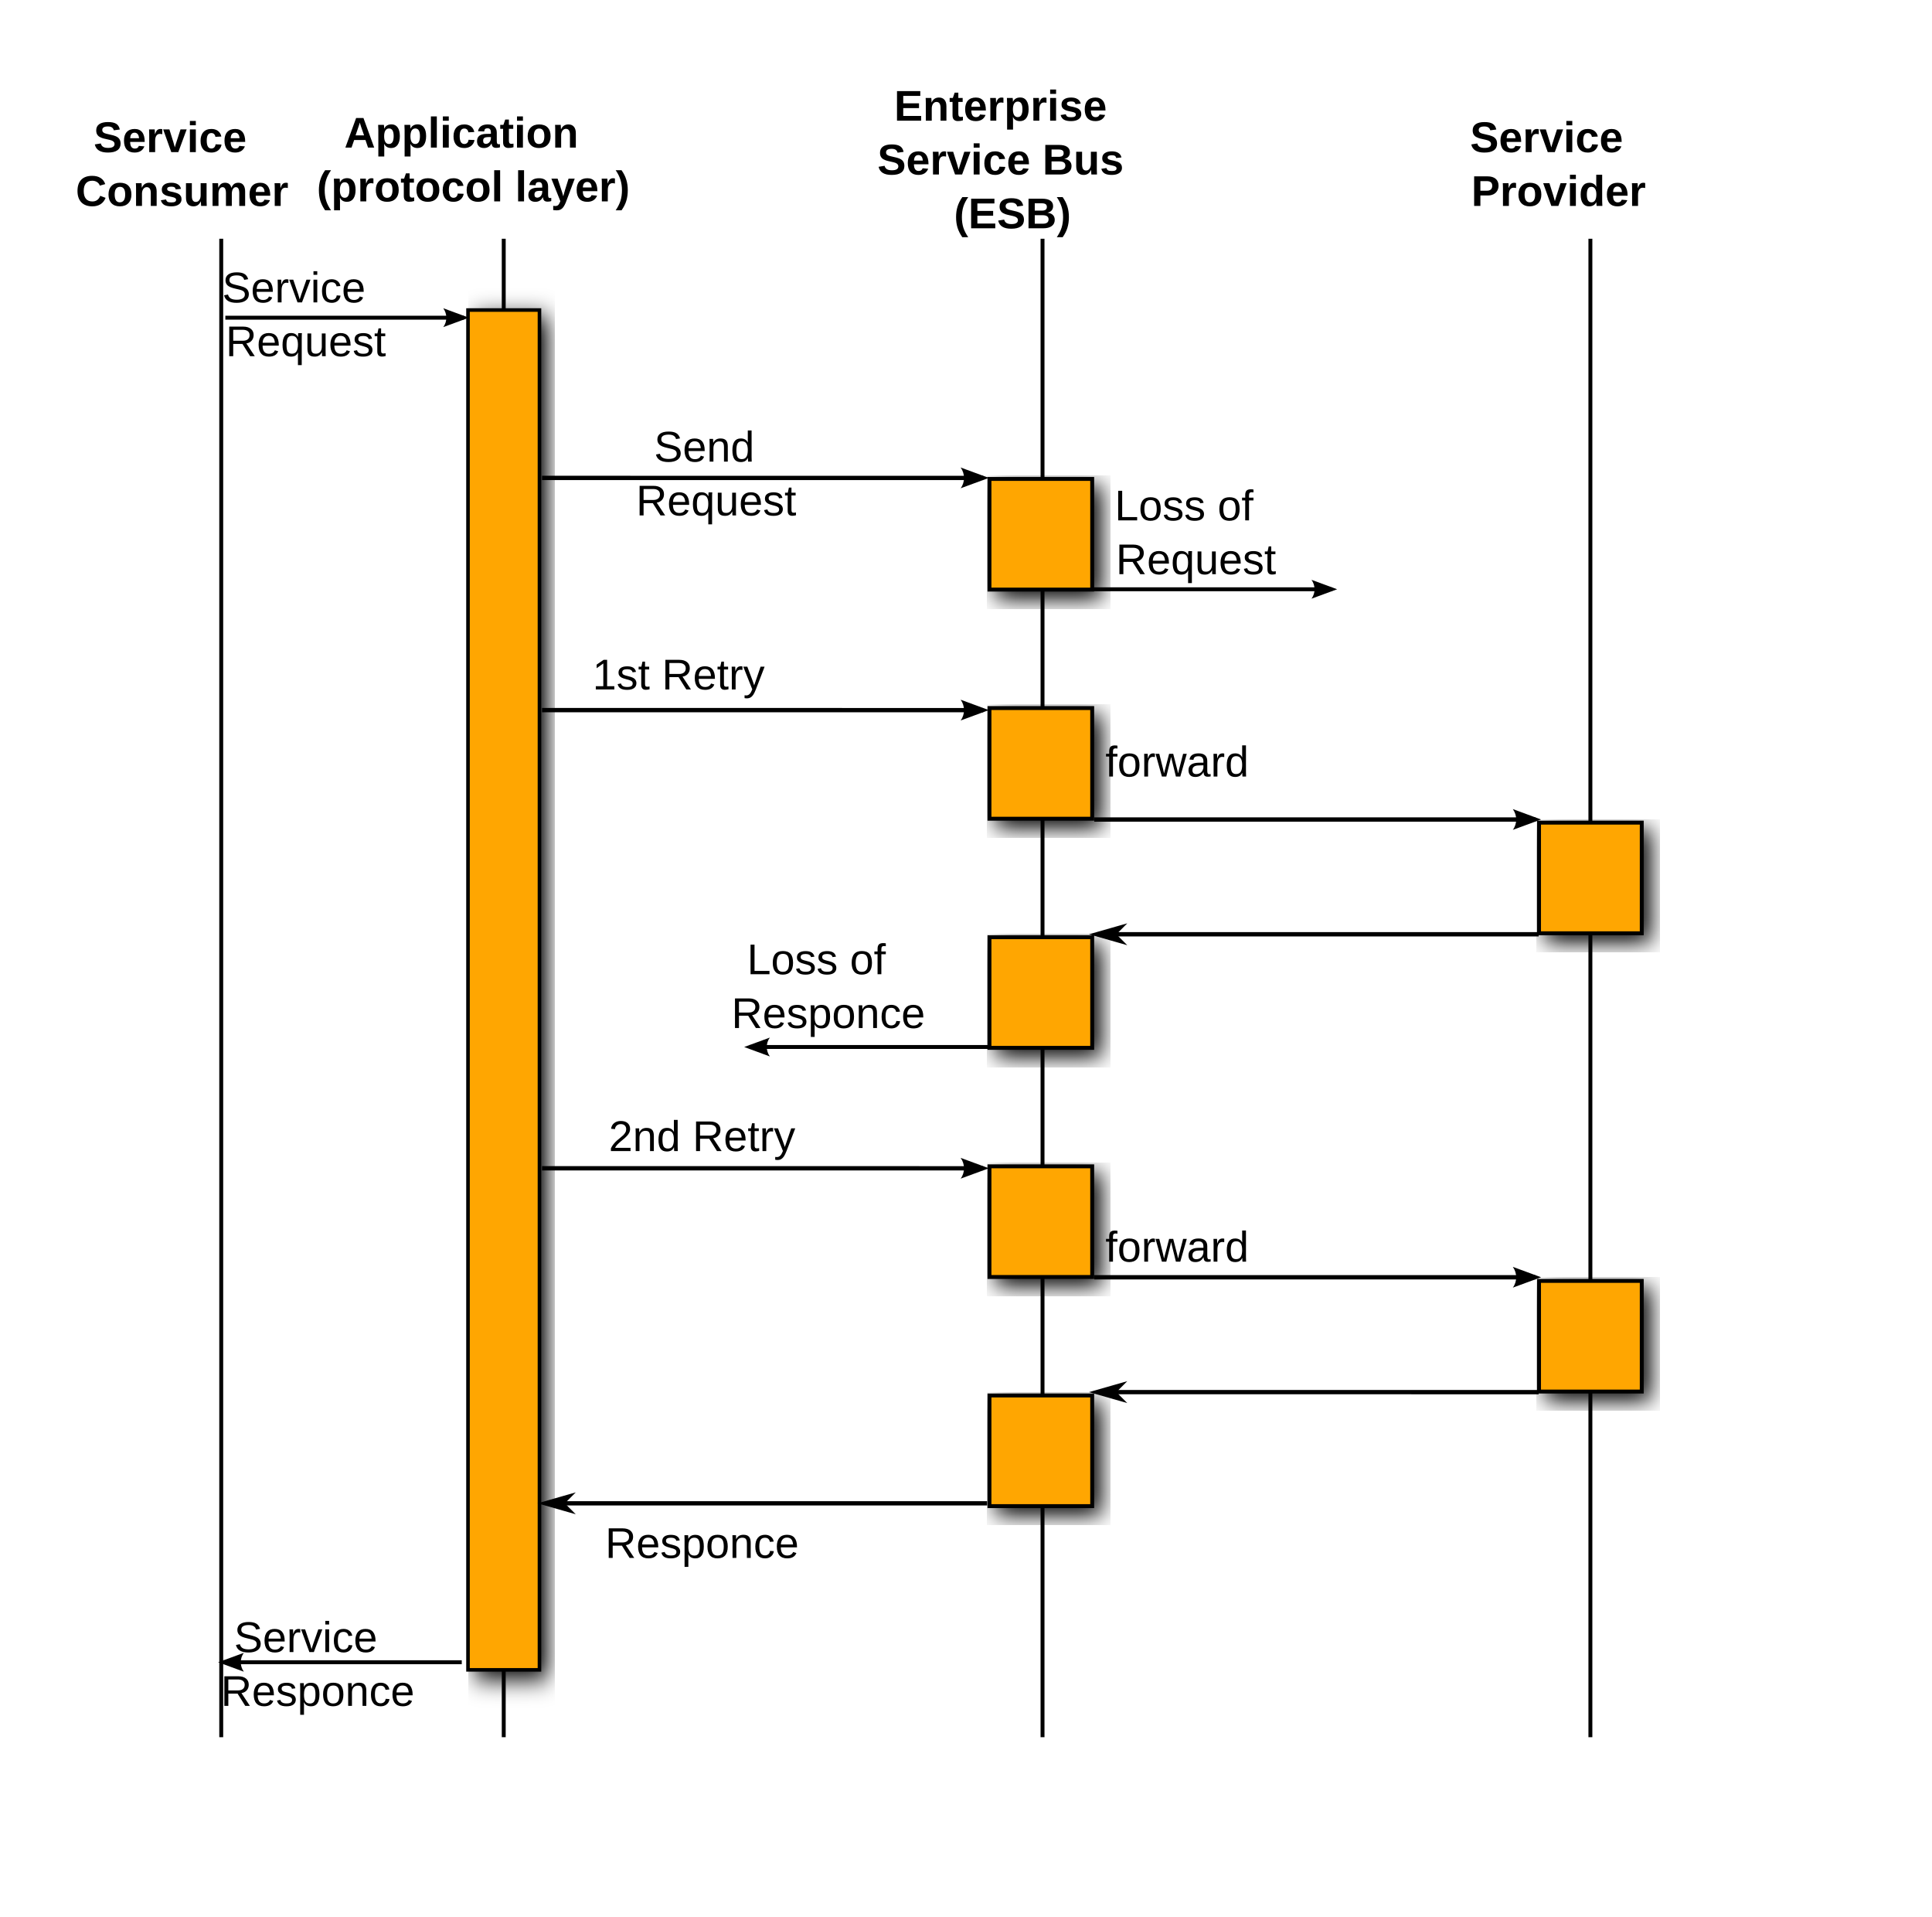
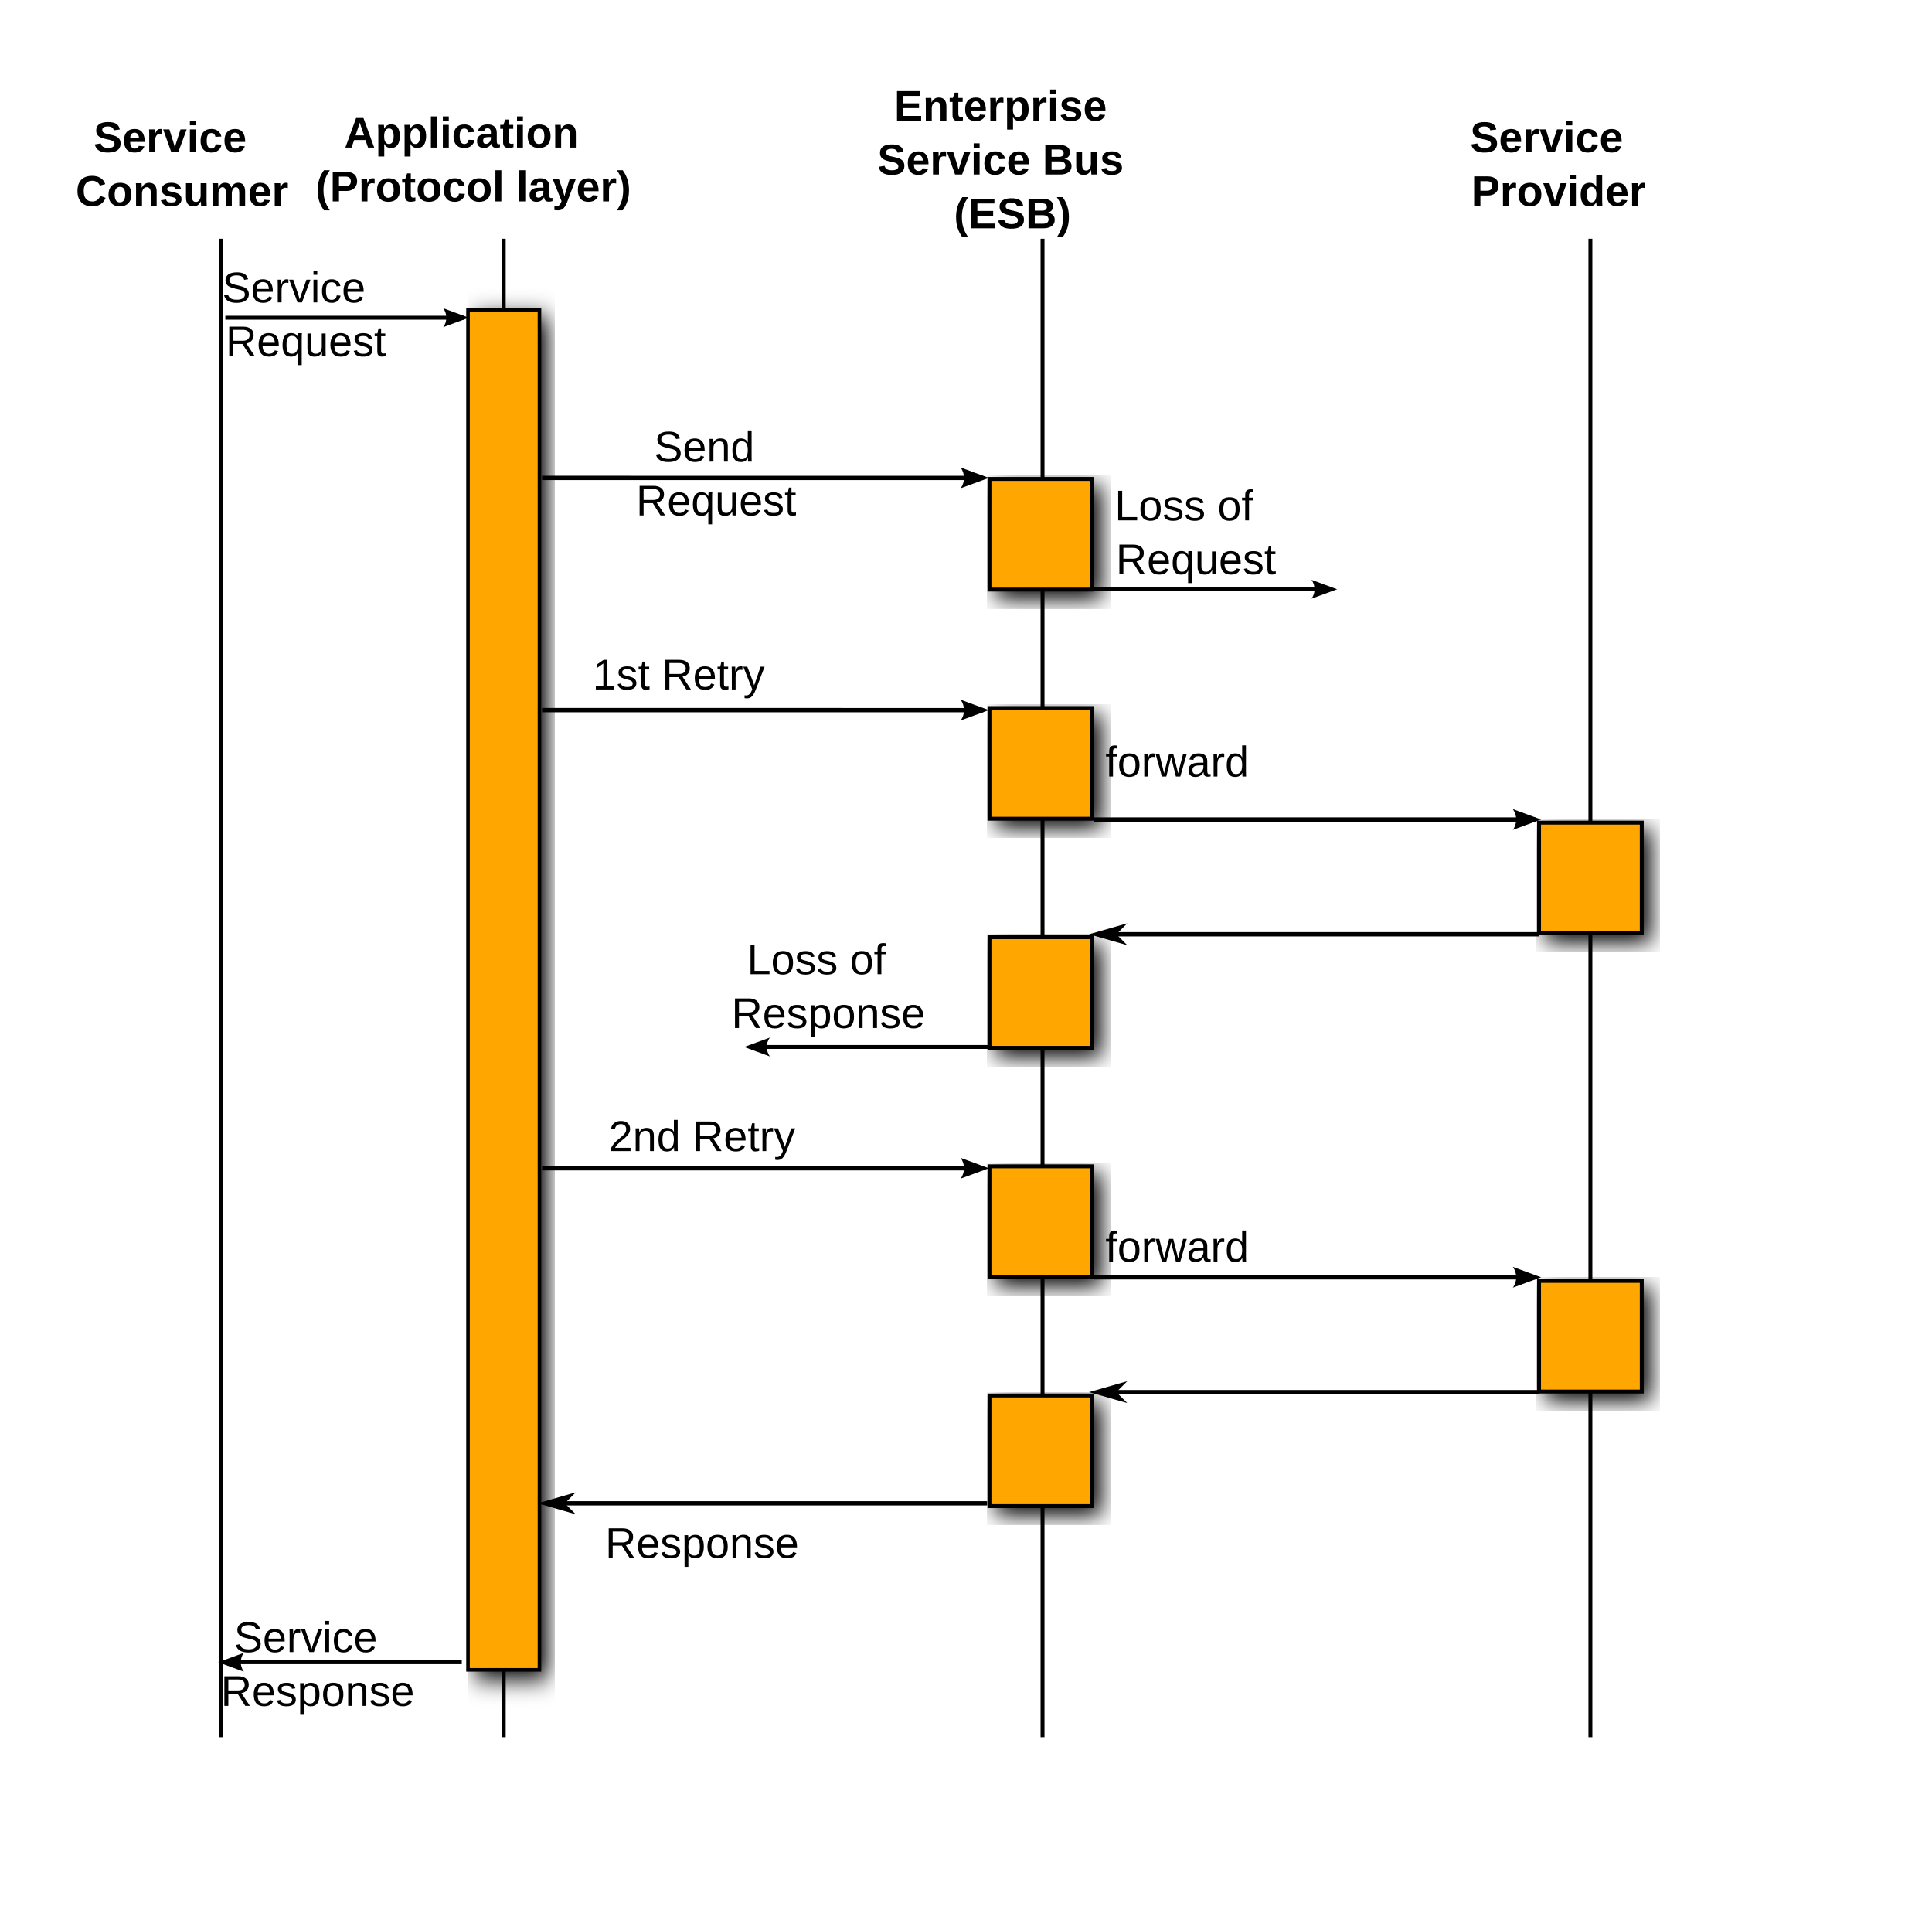
<svg xmlns="http://www.w3.org/2000/svg" width="493.954" height="489.914" id="svg30054" version="1.1">
  <defs id="defs30056">
    <marker orient="auto" refY="0" refX="0" id="Arrow2Mstart" style="overflow:visible">
      <path id="path6384" style="font-size:12px;fill-rule:evenodd;stroke-width:0.625;stroke-linejoin:round" d="M 8.719,4.034 -2.207,0.016 8.719,-4.002 c -1.745,2.372 -1.735,5.617 -6e-7,8.035 z" transform="scale(0.6,0.6)" />
    </marker>
    <marker orient="auto" refY="0" refX="0" id="Arrow1Mstart" style="overflow:visible">
      <path id="path6366" d="M 0,0 5,-5 -12.5,0 5,5 0,0 z" style="fill-rule:evenodd;stroke:#000000;stroke-width:1pt;marker-start:none" transform="matrix(0.4,0,0,0.4,4,0)" />
    </marker>
    <marker orient="auto" refY="0" refX="0" id="Arrow2Mend" style="overflow:visible">
      <path id="path6387" style="font-size:12px;fill-rule:evenodd;stroke-width:0.625;stroke-linejoin:round" d="M 8.719,4.034 -2.207,0.016 8.719,-4.002 c -1.745,2.372 -1.735,5.617 -6e-7,8.035 z" transform="scale(-0.6,-0.6)" />
    </marker>
    <filter id="filter32836" color-interpolation-filters="sRGB">
      <feGaussianBlur id="feGaussianBlur32838" stdDeviation="3" />
    </filter>
    <filter id="filter32840" color-interpolation-filters="sRGB">
      <feGaussianBlur id="feGaussianBlur32842" stdDeviation="3" />
    </filter>
    <filter id="filter32844" color-interpolation-filters="sRGB">
      <feGaussianBlur id="feGaussianBlur32846" stdDeviation="3" />
    </filter>
    <filter id="filter32848" color-interpolation-filters="sRGB">
      <feGaussianBlur id="feGaussianBlur32850" stdDeviation="3" />
    </filter>
    <filter id="filter32852" color-interpolation-filters="sRGB">
      <feGaussianBlur id="feGaussianBlur32854" stdDeviation="3" />
    </filter>
    <filter id="filter32856" color-interpolation-filters="sRGB">
      <feGaussianBlur id="feGaussianBlur32858" stdDeviation="3" />
    </filter>
    <filter id="filter32860" color-interpolation-filters="sRGB">
      <feGaussianBlur id="feGaussianBlur32862" stdDeviation="3" />
    </filter>
    <filter id="filter32864" color-interpolation-filters="sRGB">
      <feGaussianBlur id="feGaussianBlur32866" stdDeviation="3" />
    </filter>
  </defs>
  <g id="layer1" transform="translate(352.0331,-296.2681)">
    <rect y="377.516" x="-230.379" height="347.581" width="18.271" id="rect32820" style="color:#000000;fill:#000000;fill-opacity:1;fill-rule:nonzero;stroke:#000000;stroke-width:0.912;stroke-linecap:butt;stroke-linejoin:miter;stroke-miterlimit:4;stroke-opacity:1;stroke-dasharray:none;stroke-dashoffset:0;marker:none;visibility:visible;display:inline;overflow:visible;filter:url(#filter32836);enable-background:accumulate" />
    <rect style="color:#000000;fill:#000000;fill-opacity:1;fill-rule:nonzero;stroke:#000000;stroke-width:1;stroke-linecap:butt;stroke-linejoin:miter;stroke-miterlimit:4;stroke-opacity:1;stroke-dasharray:none;stroke-dashoffset:0;marker:none;visibility:visible;display:inline;overflow:visible;filter:url(#filter32840);enable-background:accumulate" id="rect32822" width="26.264" height="28.284" x="-97.056" y="479.256" />
    <rect y="508.54" x="43.449" height="28.284" width="26.264" id="rect32824" style="color:#000000;fill:#000000;fill-opacity:1;fill-rule:nonzero;stroke:#000000;stroke-width:1;stroke-linecap:butt;stroke-linejoin:miter;stroke-miterlimit:4;stroke-opacity:1;stroke-dasharray:none;stroke-dashoffset:0;marker:none;visibility:visible;display:inline;overflow:visible;filter:url(#filter32844);enable-background:accumulate" />
    <rect style="color:#000000;fill:#000000;fill-opacity:1;fill-rule:nonzero;stroke:#000000;stroke-width:1;stroke-linecap:butt;stroke-linejoin:miter;stroke-miterlimit:4;stroke-opacity:1;stroke-dasharray:none;stroke-dashoffset:0;marker:none;visibility:visible;display:inline;overflow:visible;filter:url(#filter32848);enable-background:accumulate" id="rect32826" width="26.264" height="28.284" x="-97.056" y="537.824" />
    <rect style="color:#000000;fill:#000000;fill-opacity:1;fill-rule:nonzero;stroke:#000000;stroke-width:1;stroke-linecap:butt;stroke-linejoin:miter;stroke-miterlimit:4;stroke-opacity:1;stroke-dasharray:none;stroke-dashoffset:0;marker:none;visibility:visible;display:inline;overflow:visible;filter:url(#filter32852);enable-background:accumulate" id="rect32828" width="26.264" height="28.284" x="-97.056" y="596.393" />
    <rect y="625.677" x="43.449" height="28.284" width="26.264" id="rect32830" style="color:#000000;fill:#000000;fill-opacity:1;fill-rule:nonzero;stroke:#000000;stroke-width:1;stroke-linecap:butt;stroke-linejoin:miter;stroke-miterlimit:4;stroke-opacity:1;stroke-dasharray:none;stroke-dashoffset:0;marker:none;visibility:visible;display:inline;overflow:visible;filter:url(#filter32856);enable-background:accumulate" />
    <rect style="color:#000000;fill:#000000;fill-opacity:1;fill-rule:nonzero;stroke:#000000;stroke-width:1;stroke-linecap:butt;stroke-linejoin:miter;stroke-miterlimit:4;stroke-opacity:1;stroke-dasharray:none;stroke-dashoffset:0;marker:none;visibility:visible;display:inline;overflow:visible;filter:url(#filter32860);enable-background:accumulate" id="rect32832" width="26.264" height="28.284" x="-97.056" y="654.962" />
    <rect style="color:#000000;fill:#000000;fill-opacity:1;fill-rule:nonzero;stroke:#000000;stroke-width:1;stroke-linecap:butt;stroke-linejoin:miter;stroke-miterlimit:4;stroke-opacity:1;stroke-dasharray:none;stroke-dashoffset:0;marker:none;visibility:visible;display:inline;overflow:visible;filter:url(#filter32864);enable-background:accumulate" id="rect32834" width="26.264" height="28.284" x="-97.056" y="420.687" />
    <path id="path32812" d="m -223.243,357.29 c -3.9e-4,127.674 -7.7e-4,255.349 -0.001,383.023" style="fill:none;stroke:#000000;stroke-width:1;stroke-linecap:butt;stroke-linejoin:miter;stroke-miterlimit:4;stroke-opacity:1;stroke-dasharray:none" />
    <path style="fill:none;stroke:#000000;stroke-width:1;stroke-linecap:butt;stroke-linejoin:miter;stroke-miterlimit:4;stroke-opacity:1;stroke-dasharray:none" d="m 54.582,357.29 c -3.9e-4,127.674 -7.7e-4,255.349 -10e-4,383.023" id="path32775" />
    <path id="path32773" d="m -85.489,357.29 c -3.9e-4,127.674 -7.7e-4,255.349 -0.001,383.023" style="fill:none;stroke:#000000;stroke-width:1;stroke-linecap:butt;stroke-linejoin:miter;stroke-miterlimit:4;stroke-opacity:1;stroke-dasharray:none" />
    <rect style="color:#000000;fill:#ffa601;fill-opacity:1;fill-rule:nonzero;stroke:#000000;stroke-width:0.912;stroke-linecap:butt;stroke-linejoin:miter;stroke-miterlimit:4;stroke-opacity:1;stroke-dasharray:none;stroke-dashoffset:0;marker:none;visibility:visible;display:inline;overflow:visible;enable-background:accumulate" id="rect30647" width="18.271" height="347.581" x="-232.379" y="375.516" />
    <rect y="477.256" x="-99.056" height="28.284" width="26.264" id="rect30664" style="color:#000000;fill:#ffa601;fill-opacity:1;fill-rule:nonzero;stroke:#000000;stroke-width:1;stroke-linecap:butt;stroke-linejoin:miter;stroke-miterlimit:4;stroke-opacity:1;stroke-dasharray:none;stroke-dashoffset:0;marker:none;visibility:visible;display:inline;overflow:visible;enable-background:accumulate" />
    <rect style="color:#000000;fill:#ffa601;fill-opacity:1;fill-rule:nonzero;stroke:#000000;stroke-width:1;stroke-linecap:butt;stroke-linejoin:miter;stroke-miterlimit:4;stroke-opacity:1;stroke-dasharray:none;stroke-dashoffset:0;marker:none;visibility:visible;display:inline;overflow:visible;enable-background:accumulate" id="rect30675" width="26.264" height="28.284" x="41.449" y="506.54" />
    <rect y="535.824" x="-99.056" height="28.284" width="26.264" id="rect30677" style="color:#000000;fill:#ffa601;fill-opacity:1;fill-rule:nonzero;stroke:#000000;stroke-width:1;stroke-linecap:butt;stroke-linejoin:miter;stroke-miterlimit:4;stroke-opacity:1;stroke-dasharray:none;stroke-dashoffset:0;marker:none;visibility:visible;display:inline;overflow:visible;enable-background:accumulate" />
    <rect y="594.393" x="-99.056" height="28.284" width="26.264" id="rect30681" style="color:#000000;fill:#ffa601;fill-opacity:1;fill-rule:nonzero;stroke:#000000;stroke-width:1;stroke-linecap:butt;stroke-linejoin:miter;stroke-miterlimit:4;stroke-opacity:1;stroke-dasharray:none;stroke-dashoffset:0;marker:none;visibility:visible;display:inline;overflow:visible;enable-background:accumulate" />
    <rect style="color:#000000;fill:#ffa601;fill-opacity:1;fill-rule:nonzero;stroke:#000000;stroke-width:1;stroke-linecap:butt;stroke-linejoin:miter;stroke-miterlimit:4;stroke-opacity:1;stroke-dasharray:none;stroke-dashoffset:0;marker:none;visibility:visible;display:inline;overflow:visible;enable-background:accumulate" id="rect30683" width="26.264" height="28.284" x="41.449" y="623.677" />
    <rect y="652.962" x="-99.056" height="28.284" width="26.264" id="rect30685" style="color:#000000;fill:#ffa601;fill-opacity:1;fill-rule:nonzero;stroke:#000000;stroke-width:1;stroke-linecap:butt;stroke-linejoin:miter;stroke-miterlimit:4;stroke-opacity:1;stroke-dasharray:none;stroke-dashoffset:0;marker:none;visibility:visible;display:inline;overflow:visible;enable-background:accumulate" />
    <rect y="418.687" x="-99.056" height="28.284" width="26.264" id="rect30700" style="color:#000000;fill:#ffa601;fill-opacity:1;fill-rule:nonzero;stroke:#000000;stroke-width:1;stroke-linecap:butt;stroke-linejoin:miter;stroke-miterlimit:4;stroke-opacity:1;stroke-dasharray:none;stroke-dashoffset:0;marker:none;visibility:visible;display:inline;overflow:visible;enable-background:accumulate" />
    <path style="fill:none;stroke:#000000;stroke-width:1.101;stroke-linecap:butt;stroke-linejoin:miter;stroke-miterlimit:4;stroke-opacity:1;stroke-dasharray:none;marker-end:url(#Arrow2Mend)" d="m -213.456,418.429 c 37.597,0.001 75.194,0.003 112.791,0.004" id="path3954-7" />
    <path id="path30935" d="m -213.456,477.781 c 37.597,10e-4 75.194,0.003 112.791,0.004" style="fill:none;stroke:#000000;stroke-width:1.101;stroke-linecap:butt;stroke-linejoin:miter;stroke-miterlimit:4;stroke-opacity:1;stroke-dasharray:none;marker-end:url(#Arrow2Mend)" />
    <path style="fill:none;stroke:#000000;stroke-width:1.101;stroke-linecap:butt;stroke-linejoin:miter;stroke-miterlimit:4;stroke-opacity:1;stroke-dasharray:none;marker-end:url(#Arrow2Mend)" d="m -213.456,594.893 c 37.597,10e-4 75.194,0.003 112.791,0.004" id="path30937" />
    <path id="path30939" d="m -212.446,680.53 c 37.597,10e-4 75.194,0.003 112.791,0.004" style="fill:none;stroke:#000000;stroke-width:1.101;stroke-linecap:butt;stroke-linejoin:miter;stroke-miterlimit:4;stroke-opacity:1;stroke-dasharray:none;marker-start:url(#Arrow1Mstart);marker-end:none" />
    <path id="path31315" d="m -160.44,563.883 c 20.316,10e-4 40.632,0.003 60.948,0.004" style="fill:none;stroke:#000000;stroke-width:1;stroke-linecap:butt;stroke-linejoin:miter;stroke-miterlimit:4;stroke-opacity:1;stroke-dasharray:none;marker-start:url(#Arrow2Mstart);marker-end:none" />
    <path style="fill:none;stroke:#000000;stroke-width:1.101;stroke-linecap:butt;stroke-linejoin:miter;stroke-miterlimit:4;stroke-opacity:1;stroke-dasharray:none;marker-end:url(#Arrow2Mend)" d="m -72.28,622.751 c 37.597,10e-4 75.194,0.003 112.791,0.004" id="path31507" />
    <path style="fill:none;stroke:#000000;stroke-width:1.101;stroke-linecap:butt;stroke-linejoin:miter;stroke-miterlimit:4;stroke-opacity:1;stroke-dasharray:none;marker-start:url(#Arrow1Mstart);marker-end:none" d="m -71.435,535.076 c 37.597,0.001 75.194,0.003 112.791,0.004" id="path31509" />
    <path id="path31526" d="m -72.28,505.741 c 37.597,10e-4 75.194,0.003 112.791,0.004" style="fill:none;stroke:#000000;stroke-width:1.101;stroke-linecap:butt;stroke-linejoin:miter;stroke-miterlimit:4;stroke-opacity:1;stroke-dasharray:none;marker-end:url(#Arrow2Mend)" />
    <path id="path31528" d="m -71.435,652.106 c 37.597,10e-4 75.194,0.003 112.791,0.004" style="fill:none;stroke:#000000;stroke-width:1.101;stroke-linecap:butt;stroke-linejoin:miter;stroke-miterlimit:4;stroke-opacity:1;stroke-dasharray:none;marker-start:url(#Arrow1Mstart);marker-end:none" />
    <text xml:space="preserve" style="font-size:11px;font-style:normal;font-variant:normal;font-weight:normal;font-stretch:normal;text-align:center;text-anchor:middle;fill:#000000;fill-opacity:1;stroke:none;font-family:Arial;-inkscape-font-specification:Arial" x="-38.614" y="429.286" id="text31906">
      <tspan id="tspan31908" x="-38.614" y="429.286">Loss of</tspan>
      <tspan x="-38.614" y="443.036" id="tspan31910">Request</tspan>
    </text>
    <text xml:space="preserve" style="font-size:11px;font-style:normal;font-variant:normal;font-weight:normal;font-stretch:normal;text-align:center;text-anchor:middle;fill:#000000;fill-opacity:1;stroke:none;font-family:Arial;-inkscape-font-specification:Arial" x="-161.282" y="414.268" id="text31912">
      <tspan id="tspan31914" x="-161.282" y="414.268">Send</tspan>
      <tspan x="-161.282" y="428.018" id="tspan31916">Request</tspan>
    </text>
    <path style="fill:none;stroke:#000000;stroke-width:1;stroke-linecap:butt;stroke-linejoin:miter;stroke-miterlimit:4;stroke-opacity:1;stroke-dasharray:none;marker-start:none;marker-end:url(#Arrow2Mend)" d="m -72.44,446.893 c 20.316,10e-4 40.632,0.003 60.948,0.004" id="path31918" />
    <text xml:space="preserve" style="font-size:11px;font-style:normal;font-variant:normal;font-weight:normal;font-stretch:normal;text-align:center;text-anchor:middle;fill:#000000;fill-opacity:1;stroke:none;font-family:Arial;-inkscape-font-specification:Arial" x="-170.899" y="472.494" id="text32311">
      <tspan id="tspan32313" x="-170.899" y="472.494">1st Retry</tspan>
    </text>
    <text xml:space="preserve" style="font-size:11px;font-style:normal;font-variant:normal;font-weight:normal;font-stretch:normal;text-align:center;text-anchor:middle;fill:#000000;fill-opacity:1;stroke:none;font-family:Arial;-inkscape-font-specification:Arial" x="-43.437" y="494.758" id="text32315">
      <tspan id="tspan32317" x="-43.437" y="494.758">forward</tspan>
    </text>
    <text id="text32319" y="545.286" x="-132.614" style="font-size:11px;font-style:normal;font-variant:normal;font-weight:normal;font-stretch:normal;text-align:center;text-anchor:middle;fill:#000000;fill-opacity:1;stroke:none;font-family:Arial;-inkscape-font-specification:Arial" xml:space="preserve">
      <tspan y="545.286" x="-132.614" id="tspan32321">Loss of</tspan>
-       <tspan id="tspan32323" y="559.036" x="-132.614">Responce</tspan>
+       <tspan id="tspan32323" y="559.036" x="-132.614">Response</tspan>
    </text>
    <text id="text32339" y="590.494" x="-164.899" style="font-size:11px;font-style:normal;font-variant:normal;font-weight:normal;font-stretch:normal;text-align:center;text-anchor:middle;fill:#000000;fill-opacity:1;stroke:none;font-family:Arial;-inkscape-font-specification:Arial" xml:space="preserve">
      <tspan y="590.494" x="-164.899" id="tspan32341">2nd Retry</tspan>
    </text>
    <text id="text32343" y="618.758" x="-43.437" style="font-size:11px;font-style:normal;font-variant:normal;font-weight:normal;font-stretch:normal;text-align:center;text-anchor:middle;fill:#000000;fill-opacity:1;stroke:none;font-family:Arial;-inkscape-font-specification:Arial" xml:space="preserve">
      <tspan y="618.758" x="-43.437" id="tspan32345">forward</tspan>
    </text>
    <text xml:space="preserve" style="font-size:11px;font-style:normal;font-variant:normal;font-weight:normal;font-stretch:normal;text-align:center;text-anchor:middle;fill:#000000;fill-opacity:1;stroke:none;font-family:Arial;-inkscape-font-specification:Arial" x="-164.899" y="694.494" id="text32347">
-       <tspan id="tspan32349" x="-164.899" y="694.494">Responce</tspan>
+       <tspan id="tspan32349" x="-164.899" y="694.494">Response</tspan>
    </text>
    <path id="path32351" d="m -294.419,377.476 c 20.316,10e-4 40.632,0.003 60.948,0.004" style="fill:none;stroke:#000000;stroke-width:1;stroke-linecap:butt;stroke-linejoin:miter;stroke-miterlimit:4;stroke-opacity:1;stroke-dasharray:none;marker-start:none;marker-end:url(#Arrow2Mend)" />
    <path style="fill:none;stroke:#000000;stroke-width:1;stroke-linecap:butt;stroke-linejoin:miter;stroke-miterlimit:4;stroke-opacity:1;stroke-dasharray:none;marker-start:url(#Arrow2Mstart);marker-end:none" d="m -294.924,721.148 c 20.316,10e-4 40.632,0.003 60.948,0.004" id="path32353" />
    <path style="fill:none;stroke:#000000;stroke-width:1;stroke-linecap:butt;stroke-linejoin:miter;stroke-miterlimit:4;stroke-opacity:1;stroke-dasharray:none" d="m -295.469,357.29 c -3.9e-4,127.674 -7.7e-4,255.349 -10e-4,383.023" id="path3954-7-4" />
    <text xml:space="preserve" style="font-size:11px;font-style:normal;font-variant:normal;font-weight:bold;font-stretch:normal;text-align:center;text-anchor:middle;fill:#000000;fill-opacity:1;stroke:none;font-family:Arial;-inkscape-font-specification:Arial Bold" x="-297.834" y="335.154" id="text32753">
      <tspan id="tspan32755" x="-297.834" y="335.154">Service</tspan>
      <tspan x="-297.834" y="348.904" id="tspan32757">Consumer</tspan>
    </text>
    <text xml:space="preserve" style="font-size:11px;font-style:normal;font-variant:normal;font-weight:bold;font-stretch:normal;text-align:center;text-anchor:middle;fill:#000000;fill-opacity:1;stroke:none;font-family:Arial;-inkscape-font-specification:Arial Bold" x="-85.525" y="327.121" id="text32759">
      <tspan id="tspan32761" x="-85.525" y="327.121">Enterprise</tspan>
      <tspan x="-85.525" y="340.871" id="tspan32763">Service Bus</tspan>
      <tspan x="-85.525" y="354.621" id="tspan32765">(ESB)</tspan>
    </text>
    <text xml:space="preserve" style="font-size:11px;font-style:normal;font-variant:normal;font-weight:bold;font-stretch:normal;text-align:center;text-anchor:middle;fill:#000000;fill-opacity:1;stroke:none;font-family:Arial;-inkscape-font-specification:Arial Bold" x="54.087" y="335.157" id="text32767">
      <tspan id="tspan32769" x="54.087" y="335.157">Service</tspan>
      <tspan x="54.087" y="348.907" id="tspan32771">Provider</tspan>
    </text>
    <text xml:space="preserve" style="font-size:11px;font-style:normal;font-variant:normal;font-weight:normal;font-stretch:normal;text-align:center;text-anchor:middle;fill:#000000;fill-opacity:1;stroke:none;font-family:Arial;-inkscape-font-specification:Arial" x="-266.201" y="373.568" id="text32777">
      <tspan id="tspan32779" x="-266.201" y="373.568">Service</tspan>
      <tspan x="-266.201" y="387.318" id="tspan32781">Request</tspan>
    </text>
    <text id="text32783" y="718.557" x="-263.17" style="font-size:11px;font-style:normal;font-variant:normal;font-weight:normal;font-stretch:normal;text-align:center;text-anchor:middle;fill:#000000;fill-opacity:1;stroke:none;font-family:Arial;-inkscape-font-specification:Arial" xml:space="preserve">
      <tspan y="718.557" x="-263.17" id="tspan32785">Service</tspan>
-       <tspan id="tspan32787" y="732.307" x="-263.17">Responce</tspan>
+       <tspan id="tspan32787" y="732.307" x="-263.17">Response</tspan>
    </text>
    <text xml:space="preserve" style="font-size:11px;font-style:normal;font-variant:normal;font-weight:bold;font-stretch:normal;text-align:center;text-anchor:middle;fill:#000000;fill-opacity:1;stroke:none;font-family:Arial;-inkscape-font-specification:Bitstream Vera Sans Bold" x="-223.373" y="333.996" id="text32814">
      <tspan id="tspan32816" x="-223.373" y="333.996">Application</tspan>
-       <tspan x="-223.373" y="347.746" id="tspan32818">(protocol layer)</tspan>
+       <tspan x="-223.373" y="347.746" id="tspan32818">(Protocol layer)</tspan>
    </text>
  </g>
</svg>
